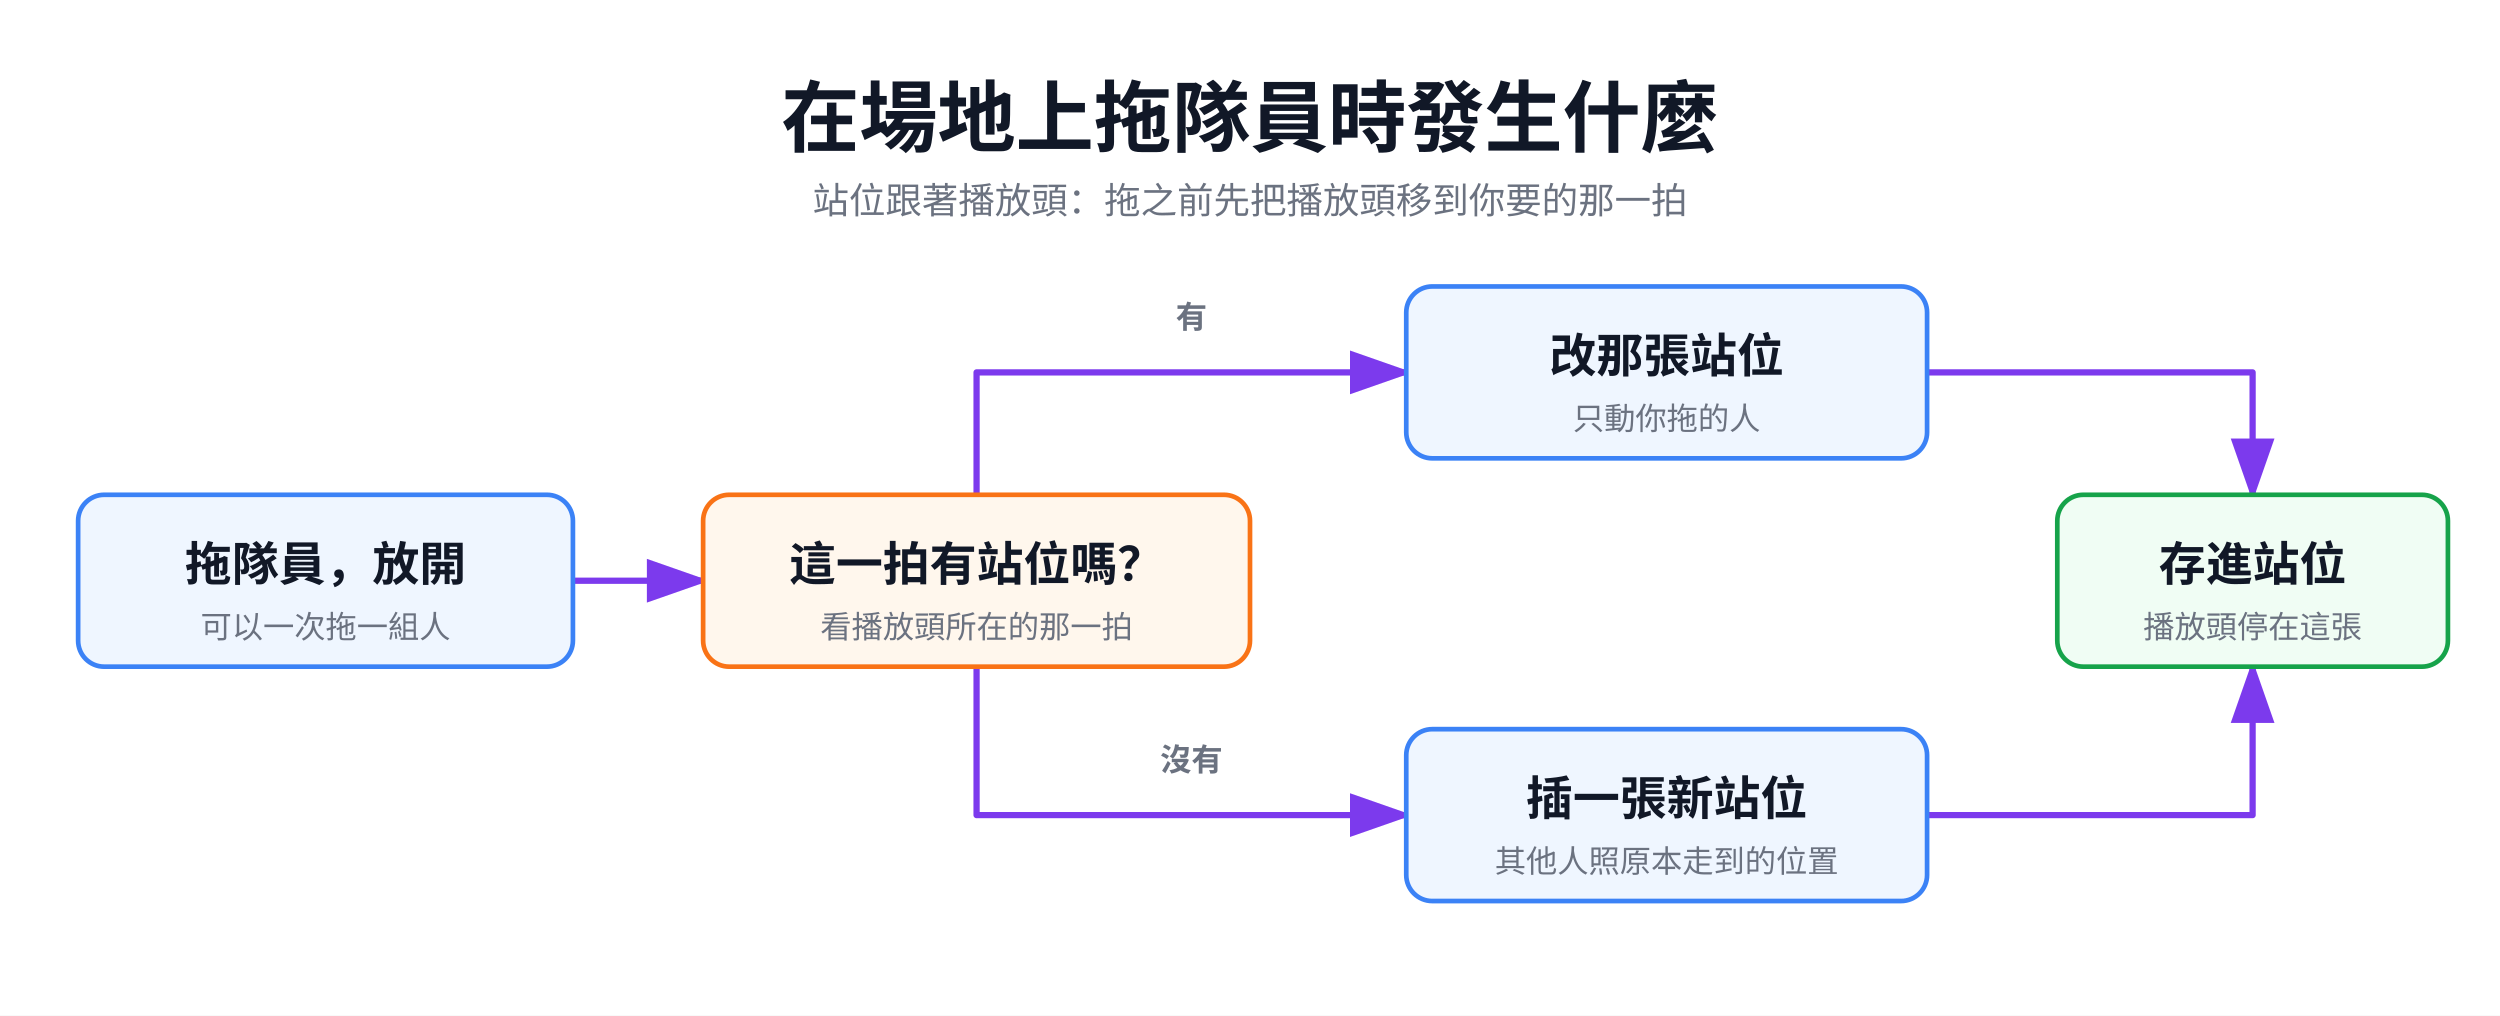
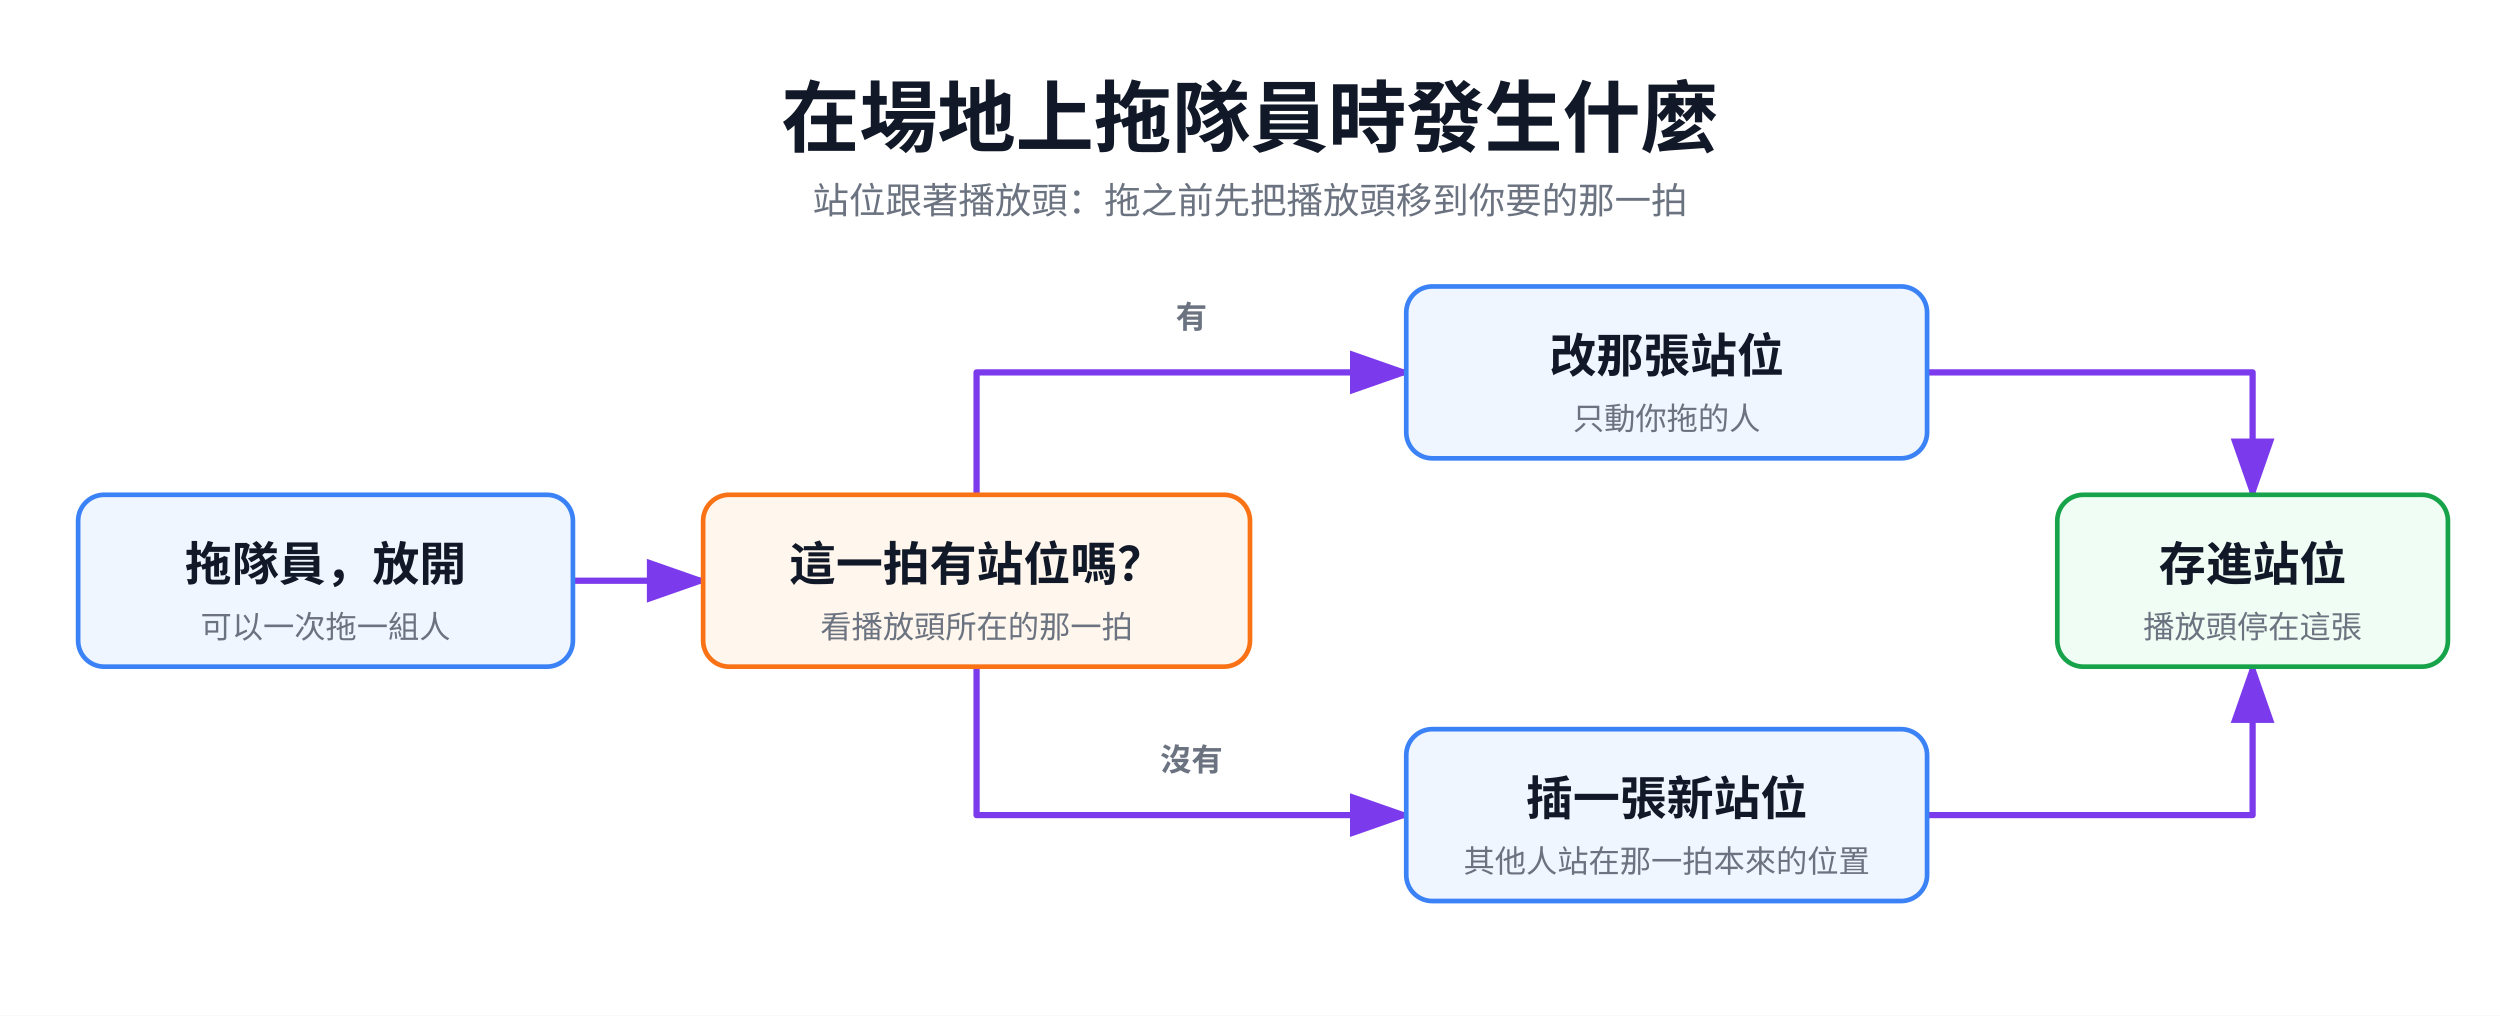
<svg xmlns="http://www.w3.org/2000/svg" viewBox="0 0 960 390" width="960" height="390" data-generator="fireworks-tech-graph" data-schema-version="1" data-text-metrics="heuristic-v1" data-style-id="1" data-visual-theme="Flat Icon" data-diagram-type="flowchart" data-motion-scene="" data-semantic-profile="generic" data-semantic-valid="true" data-quality-profile="standard" data-max-bends-per-edge="12" data-max-total-bends="100" data-max-route-stretch="5.0" data-max-bridged-crossings="8" data-min-node-gap="0.0" data-min-container-gutter="0.0" data-min-label-clearance="2.0" data-min-segment-length="0.0">
  <defs>
    <marker id="arrowA" markerWidth="10" markerHeight="7" refX="9" refY="3.5" orient="auto">
      <polygon points="0 0, 10 3.5, 0 7" fill="#7c3aed" />
    </marker>
    <marker id="arrowB" markerWidth="10" markerHeight="7" refX="9" refY="3.5" orient="auto">
      <polygon points="0 0, 10 3.5, 0 7" fill="#10b981" />
    </marker>
    <marker id="arrowC" markerWidth="10" markerHeight="7" refX="9" refY="3.5" orient="auto">
      <polygon points="0 0, 10 3.5, 0 7" fill="#2563eb" />
    </marker>
    <marker id="arrowE" markerWidth="10" markerHeight="7" refX="9" refY="3.5" orient="auto">
      <polygon points="0 0, 10 3.5, 0 7" fill="#f97316" />
    </marker>
    <marker id="arrowF" markerWidth="10" markerHeight="7" refX="9" refY="3.5" orient="auto">
      <polygon points="0 0, 10 3.5, 0 7" fill="#7c3aed" />
    </marker>
    <marker id="arrowG" markerWidth="10" markerHeight="7" refX="9" refY="3.5" orient="auto">
      <polygon points="0 0, 10 3.5, 0 7" fill="#ef4444" />
    </marker>
    <marker id="arrowH" markerWidth="10" markerHeight="7" refX="9" refY="3.5" orient="auto">
      <polygon points="0 0, 10 3.5, 0 7" fill="#6b7280" />
    </marker>
    <filter id="shadowSoft" x="-20%" y="-20%" width="140%" height="160%">
      <feDropShadow dx="0" dy="3" stdDeviation="6" flood-color="#0f172a" flood-opacity="0.12" />
    </filter>
    <filter id="shadowGlass" x="-20%" y="-20%" width="140%" height="160%">
      <feDropShadow dx="0" dy="10" stdDeviation="16" flood-color="#020617" flood-opacity="0.28" />
    </filter>
    <style>
    text { font-family: 'Helvetica Neue', Helvetica, Arial, 'PingFang SC', 'Noto Sans CJK SC', 'Microsoft YaHei', 'Microsoft JhengHei', 'SimHei', sans-serif; }
    .title { font-size: 30px; font-weight: 700; fill: #111827; }
    .subtitle { font-size: 14px; font-weight: 500; fill: #6b7280; }
    .section { font-size: 13px; font-weight: 700; fill: #2563eb; letter-spacing: 1.4px; }
    .section-sub { font-size: 12px; font-weight: 500; fill: #64748b; }
    .node-title { font-weight: 700; fill: #111827; }
    .node-sub { font-weight: 500; fill: #6b7280; }
    .node-type { font-size: 12px; font-weight: 700; fill: #64748b; letter-spacing: 0.08em; }
    .arrow-label { font-size: 12px; font-weight: 600; fill: #6b7280; }
    .legend { font-size: 12px; font-weight: 500; fill: #6b7280; }
    .footnote { font-size: 12px; font-weight: 500; fill: #64748b; }
    .metric-label { font-size: 8.5px; font-weight: 700; fill: #64748b; text-transform: uppercase; }
    .metric-value { font-size: 9.5px; font-weight: 700; fill: #111827; }
    </style>
  </defs>
  <rect data-graph-role="background" width="960.0" height="390.0" fill="#ffffff" />
  <text x="480.0" y="56" text-anchor="middle" class="title">在場地上拖隊員時發生什麼</text>
  <text x="480.0" y="82" text-anchor="middle" class="subtitle">站位跟著播放頭：拖之前先把播放頭移到你要的那一拍</text>
  <path id="d-a" data-graph-role="edge" data-edge-id="d-a" data-source="drag" data-target="ask" data-edge-kind="flow" data-topic-id="" data-flow="control" data-motion-role="" data-motion-stage="" data-motion-order="" data-protocol="" data-via="" data-critical-path-id="" data-critical-hop="" data-critical-hops="" data-critical="false" data-bends="0" data-route-stretch="1.0" data-bridges="" d="M 220,223 L 270,223" fill="none" stroke="#7c3aed" stroke-width="2.4" stroke-linecap="round" stroke-linejoin="round" marker-end="url(#arrowA)" />
  <path id="a-e" data-graph-role="edge" data-edge-id="a-e" data-source="ask" data-target="edit" data-edge-kind="flow" data-topic-id="" data-flow="control" data-motion-role="" data-motion-stage="" data-motion-order="" data-protocol="" data-via="" data-critical-path-id="" data-critical-hop="" data-critical-hops="" data-critical="false" data-bends="1" data-route-stretch="1.0" data-bridges="" d="M 375,190 L 375,143 L 540,143" fill="none" stroke="#7c3aed" stroke-width="2.4" stroke-linecap="round" stroke-linejoin="round" marker-end="url(#arrowA)" />
  <path id="a-i" data-graph-role="edge" data-edge-id="a-i" data-source="ask" data-target="insert" data-edge-kind="flow" data-topic-id="" data-flow="control" data-motion-role="" data-motion-stage="" data-motion-order="" data-protocol="" data-via="" data-critical-path-id="" data-critical-hop="" data-critical-hops="" data-critical="false" data-bends="1" data-route-stretch="1.0" data-bridges="" d="M 375,256 L 375,313 L 540,313" fill="none" stroke="#7c3aed" stroke-width="2.4" stroke-linecap="round" stroke-linejoin="round" marker-end="url(#arrowA)" />
  <path id="e-d" data-graph-role="edge" data-edge-id="e-d" data-source="edit" data-target="done" data-edge-kind="flow" data-topic-id="" data-flow="control" data-motion-role="" data-motion-stage="" data-motion-order="" data-protocol="" data-via="" data-critical-path-id="" data-critical-hop="" data-critical-hops="" data-critical="false" data-bends="1" data-route-stretch="1.0" data-bridges="" d="M 740,143 L 865,143 L 865,190" fill="none" stroke="#7c3aed" stroke-width="2.4" stroke-linecap="round" stroke-linejoin="round" marker-end="url(#arrowA)" />
  <path id="i-d" data-graph-role="edge" data-edge-id="i-d" data-source="insert" data-target="done" data-edge-kind="flow" data-topic-id="" data-flow="control" data-motion-role="" data-motion-stage="" data-motion-order="" data-protocol="" data-via="" data-critical-path-id="" data-critical-hop="" data-critical-hops="" data-critical="false" data-bends="1" data-route-stretch="1.0" data-bridges="" d="M 740,313 L 865,313 L 865,256" fill="none" stroke="#7c3aed" stroke-width="2.4" stroke-linecap="round" stroke-linejoin="round" marker-end="url(#arrowA)" />
  <g id="node-drag" data-graph-role="node" data-node-id="drag" data-semantic-role="rect" data-motion-role="" data-motion-stage="" data-motion-order="" data-parent="" data-deployment-id="" data-topic-id="" data-span-id="" data-station-order="" data-status="" data-start-ms="" data-duration-ms="" data-parent-span="" data-graph-bounds="30,190,220,256">
    <rect x="30.0" y="190.0" width="190.0" height="66.0" rx="10.0" fill="#eff6ff" stroke="#3b82f6" stroke-width="1.8" />
    <text data-text-role="title" data-full-text="拖隊員，放開" data-text-max-width="166.0" x="125.0" y="223.0" text-anchor="middle" class="node-title" font-size="18">拖隊員，放開</text>
    <text data-text-role="subtitle" data-full-text="可以一次拖一組人" data-text-max-width="166.0" x="125.0" y="245.0" text-anchor="middle" class="node-sub" font-size="12">可以一次拖一組人</text>
  </g>
  <g id="node-ask" data-graph-role="node" data-node-id="ask" data-semantic-role="rect" data-motion-role="" data-motion-stage="" data-motion-order="" data-parent="" data-deployment-id="" data-topic-id="" data-span-id="" data-station-order="" data-status="" data-start-ms="" data-duration-ms="" data-parent-span="" data-graph-bounds="270,190,480,256">
    <rect x="270.0" y="190.0" width="210.0" height="66.0" rx="10.0" fill="#fff7ed" stroke="#f97316" stroke-width="1.8" />
    <text data-text-role="title" data-full-text="這一拍有站位嗎？" data-text-max-width="186.0" x="375.0" y="223.0" text-anchor="middle" class="node-title" font-size="18">這一拍有站位嗎？</text>
    <text data-text-role="subtitle" data-full-text="看播放頭所在的那一拍" data-text-max-width="186.0" x="375.0" y="245.0" text-anchor="middle" class="node-sub" font-size="12">看播放頭所在的那一拍</text>
  </g>
  <g id="node-edit" data-graph-role="node" data-node-id="edit" data-semantic-role="rect" data-motion-role="" data-motion-stage="" data-motion-order="" data-parent="" data-deployment-id="" data-topic-id="" data-span-id="" data-station-order="" data-status="" data-start-ms="" data-duration-ms="" data-parent-span="" data-graph-bounds="540,110,740,176">
    <rect x="540.0" y="110.0" width="200.0" height="66.0" rx="10.0" fill="#eff6ff" stroke="#3b82f6" stroke-width="1.8" />
    <text data-text-role="title" data-full-text="改那張站位" data-text-max-width="176.0" x="640.0" y="143.0" text-anchor="middle" class="node-title" font-size="18">改那張站位</text>
    <text data-text-role="subtitle" data-full-text="只動你拖的人" data-text-max-width="176.0" x="640.0" y="165.0" text-anchor="middle" class="node-sub" font-size="12">只動你拖的人</text>
  </g>
  <g id="node-insert" data-graph-role="node" data-node-id="insert" data-semantic-role="rect" data-motion-role="" data-motion-stage="" data-motion-order="" data-parent="" data-deployment-id="" data-topic-id="" data-span-id="" data-station-order="" data-status="" data-start-ms="" data-duration-ms="" data-parent-span="" data-graph-bounds="540,280,740,346">
    <rect x="540.0" y="280.0" width="200.0" height="66.0" rx="10.0" fill="#eff6ff" stroke="#3b82f6" stroke-width="1.8" />
    <text data-text-role="title" data-full-text="插一張新站位" data-text-max-width="176.0" x="640.0" y="313.0" text-anchor="middle" class="node-title" font-size="18">插一張新站位</text>
-     <text data-text-role="subtitle" data-full-text="其他人照原本走到的位置" data-text-max-width="176.0" x="640.0" y="335.0" text-anchor="middle" class="node-sub" font-size="12">其他人照原本走到的位置</text>
+     <text data-text-role="subtitle" data-full-text="其他人站在那一拍本來的位置" data-text-max-width="176.0" x="640.0" y="335.0" text-anchor="middle" class="node-sub" font-size="12">其他人站在那一拍本來的位置</text>
  </g>
  <g id="node-done" data-graph-role="node" data-node-id="done" data-semantic-role="rect" data-motion-role="" data-motion-stage="" data-motion-order="" data-parent="" data-deployment-id="" data-topic-id="" data-span-id="" data-station-order="" data-status="" data-start-ms="" data-duration-ms="" data-parent-span="" data-graph-bounds="790,190,940,256">
    <rect x="790.0" y="190.0" width="150.0" height="66.0" rx="10.0" fill="#f0fdf4" stroke="#16a34a" stroke-width="1.8" />
    <text data-text-role="title" data-full-text="存進站位" data-text-max-width="126.0" x="865.0" y="223.0" text-anchor="middle" class="node-title" font-size="18">存進站位</text>
    <text data-text-role="subtitle" data-full-text="播放頭停在這張" data-text-max-width="126.0" x="865.0" y="245.0" text-anchor="middle" class="node-sub" font-size="12">播放頭停在這張</text>
  </g>
  <g id="a-e-label" data-graph-role="label" data-owner="a-e" data-graph-bounds="439.5,112,475.5,132">
    <rect x="439.5" y="112.0" width="36.0" height="20" rx="6" fill="#ffffff" opacity="0.94" />
    <text x="457.5" y="126.0" text-anchor="middle" class="arrow-label">有</text>
  </g>
  <g id="a-i-label" data-graph-role="label" data-owner="a-i" data-graph-bounds="438.5,282,476.5,302">
    <rect x="438.5" y="282.0" width="38.0" height="20" rx="6" fill="#ffffff" opacity="0.94" />
    <text x="457.5" y="296.0" text-anchor="middle" class="arrow-label">沒有</text>
  </g>
</svg>
